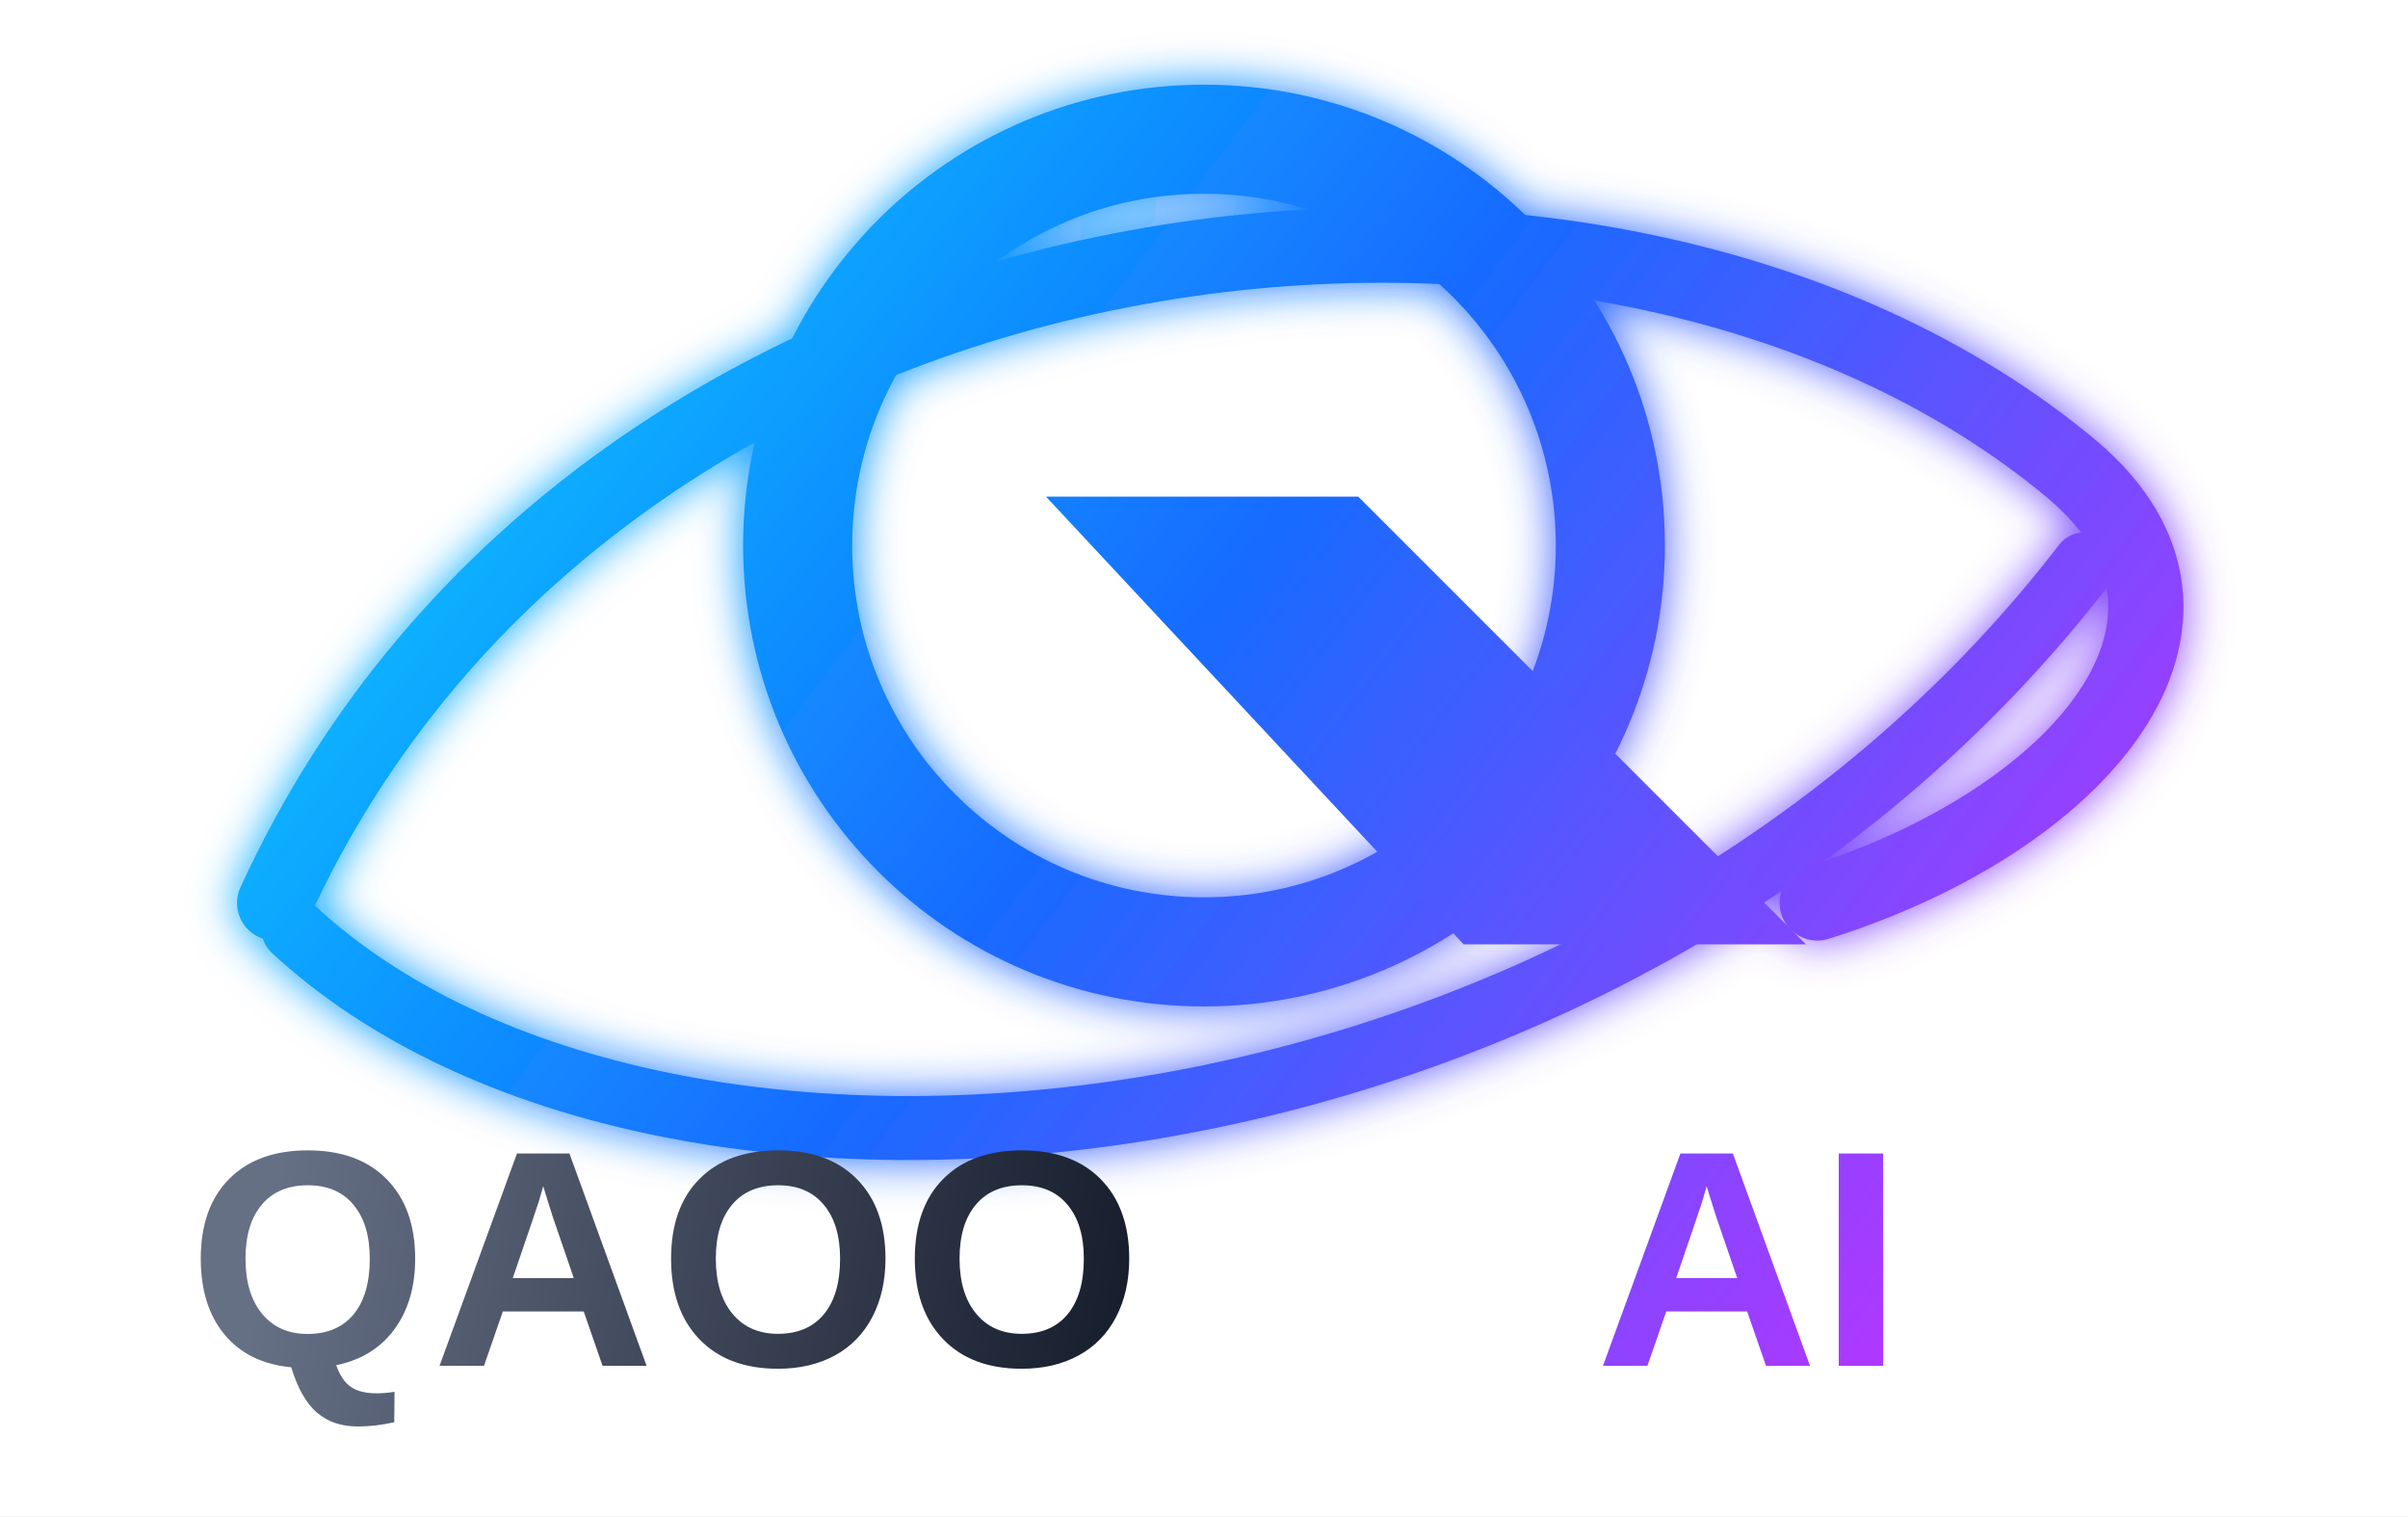
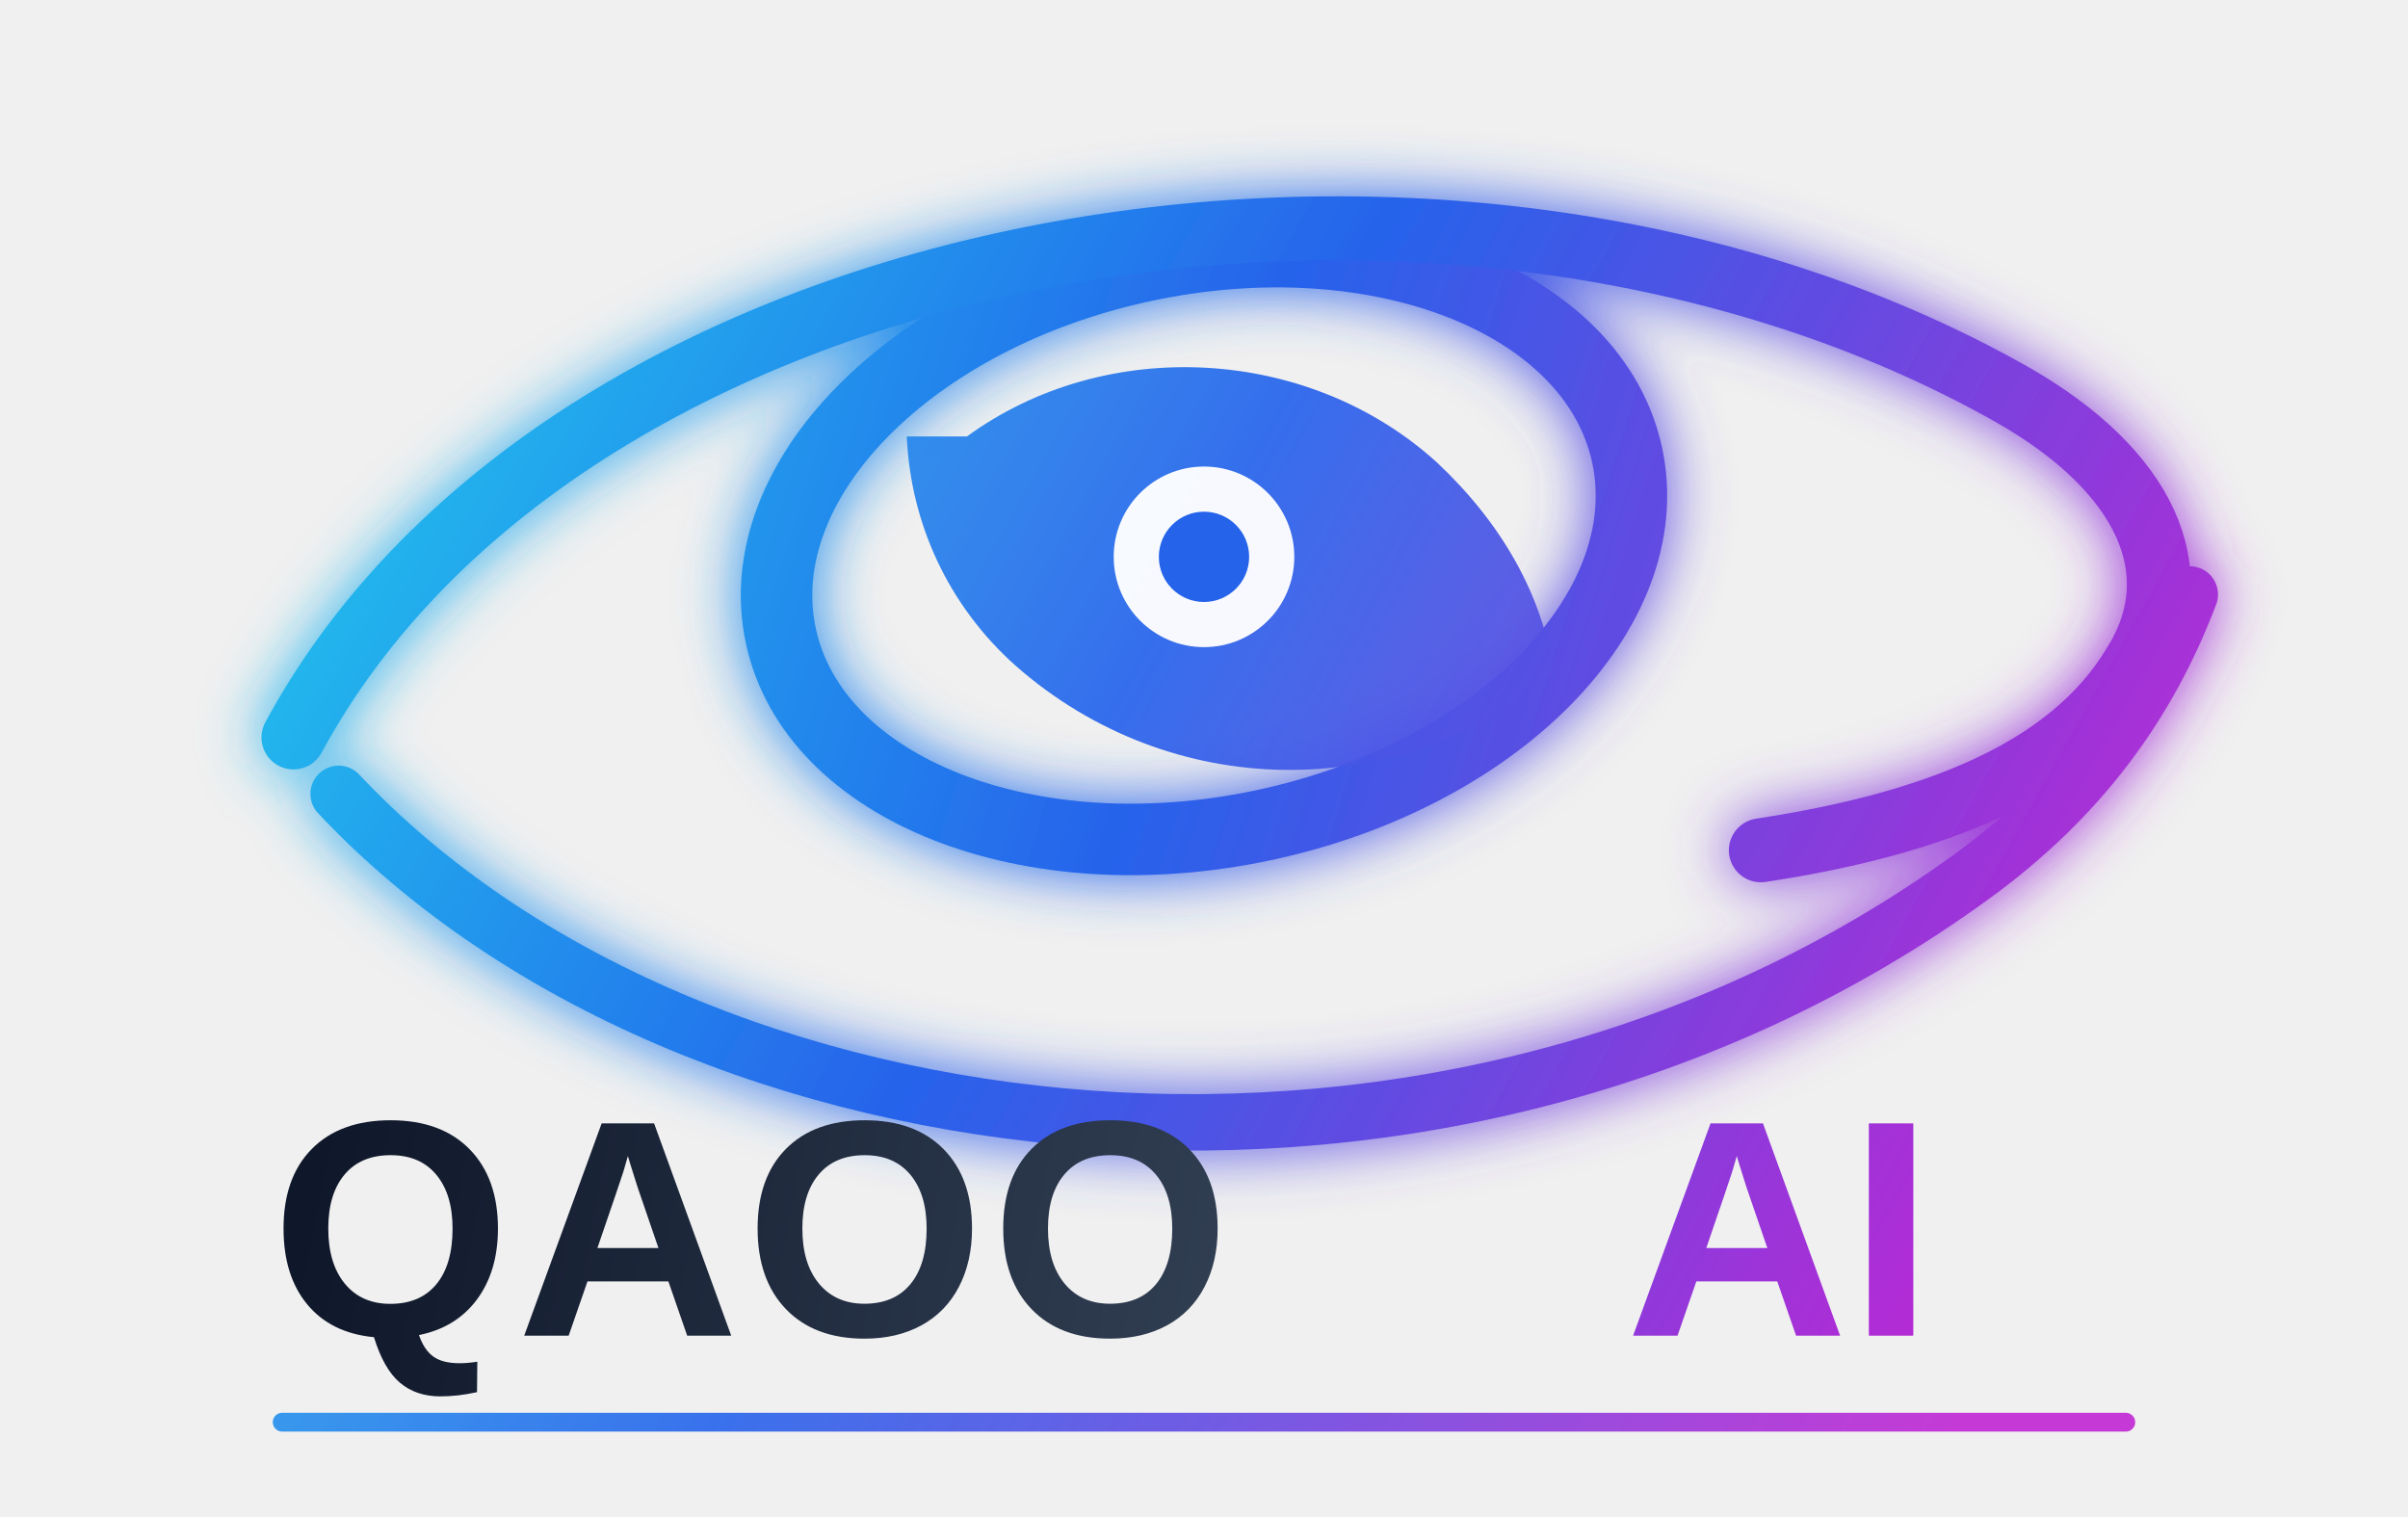
- <svg xmlns="http://www.w3.org/2000/svg" width="640" height="403" viewBox="0 0 640 403" role="img" aria-labelledby="title">
-   <rect width="640" height="403" fill="#fff" />
+ <svg xmlns="http://www.w3.org/2000/svg" width="640" height="403" viewBox="0 0 640 403" role="img" aria-labelledby="title desc">
  <defs>
-     <linearGradient id="g" x1="60" y1="10" x2="560" y2="390" gradientUnits="userSpaceOnUse">
-       <stop stop-color="#00e5ff" />
-       <stop offset=".48" stop-color="#176bff" />
-       <stop offset="1" stop-color="#d52bff" />
+     <linearGradient id="orbit" x1="80" y1="28" x2="565" y2="300" gradientUnits="userSpaceOnUse">
+       <stop stop-color="#22D3EE" />
+       <stop offset=".48" stop-color="#2563EB" />
+       <stop offset="1" stop-color="#C026D3" />
    </linearGradient>
-     <linearGradient id="silver" x1="80" y1="280" x2="560" y2="370" gradientUnits="userSpaceOnUse">
-       <stop stop-color="#667085" />
-       <stop offset=".5" stop-color="#111827" />
-       <stop offset="1" stop-color="#526078" />
+     <linearGradient id="word" x1="85" y1="300" x2="550" y2="390" gradientUnits="userSpaceOnUse">
+       <stop stop-color="#0F172A" />
+       <stop offset=".55" stop-color="#334155" />
+       <stop offset="1" stop-color="#64748B" />
    </linearGradient>
-     <filter id="glow" x="-30%" y="-30%" width="160%" height="160%">
-       <feGaussianBlur stdDeviation="6" result="b" />
+     <filter id="softGlow" x="-40%" y="-40%" width="180%" height="180%">
+       <feGaussianBlur stdDeviation="8" result="blur" />
      <feMerge>
-         <feMergeNode in="b" />
+         <feMergeNode in="blur" />
        <feMergeNode in="SourceGraphic" />
      </feMerge>
    </filter>
  </defs>
-   <g fill="none" stroke="url(#g)" stroke-linecap="round" filter="url(#glow)">
-     <circle cx="320" cy="145" r="108" stroke-width="29" />
-     <path d="M73 240C160 50 426 20 551 125C598 165 553 218 483 240" stroke-width="20" />
-     <path d="M78 247C176 338 427 315 554 150" stroke-width="17" />
+   <g fill="none" stroke="url(#orbit)" stroke-linecap="round" stroke-linejoin="round" filter="url(#softGlow)">
+     <ellipse cx="320" cy="145" rx="115" ry="76" stroke-width="19" transform="rotate(-12 320 145)" />
+     <path d="M78 196C151 61 385 20 535 105c35 20 48 47 32 72-17 28-53 42-99 49" stroke-width="17" />
+     <path d="M90 211c94 100 295 123 434 22 29-21 47-46 58-75" stroke-width="15" />
  </g>
-   <path d="M278 132h83l119 119h-91z" fill="url(#g)" />
-   <text x="50" y="363" font-family="Arial,Helvetica,sans-serif" font-size="82" font-weight="800" letter-spacing="1" fill="url(#silver)">QAOO</text>
-   <text x="424" y="363" font-family="Arial,Helvetica,sans-serif" font-size="82" font-weight="800" fill="url(#g)">AI</text>
-   <path d="M50 381H590" stroke="url(#g)" stroke-width="5" stroke-linecap="round" filter="url(#glow)" />
+   <path d="M257 116c37-27 91-24 125 7 17 16 28 35 31 56-42 35-102 34-143-2-18-16-28-38-29-61 5 0 10 0 16 0Z" fill="url(#orbit)" opacity=".92" />
+   <circle cx="320" cy="148" r="24" fill="#fff" opacity=".96" />
+   <circle cx="320" cy="148" r="12" fill="#2563EB" />
+   <text x="72" y="355" font-family="Arial,Helvetica,sans-serif" font-size="82" font-weight="800" letter-spacing="1.5" fill="url(#word)">QAOO</text>
+   <text x="432" y="355" font-family="Arial,Helvetica,sans-serif" font-size="82" font-weight="800" fill="url(#orbit)">AI</text>
+   <path d="M75 378H565" stroke="url(#orbit)" stroke-width="5" stroke-linecap="round" opacity=".9" />
</svg>
